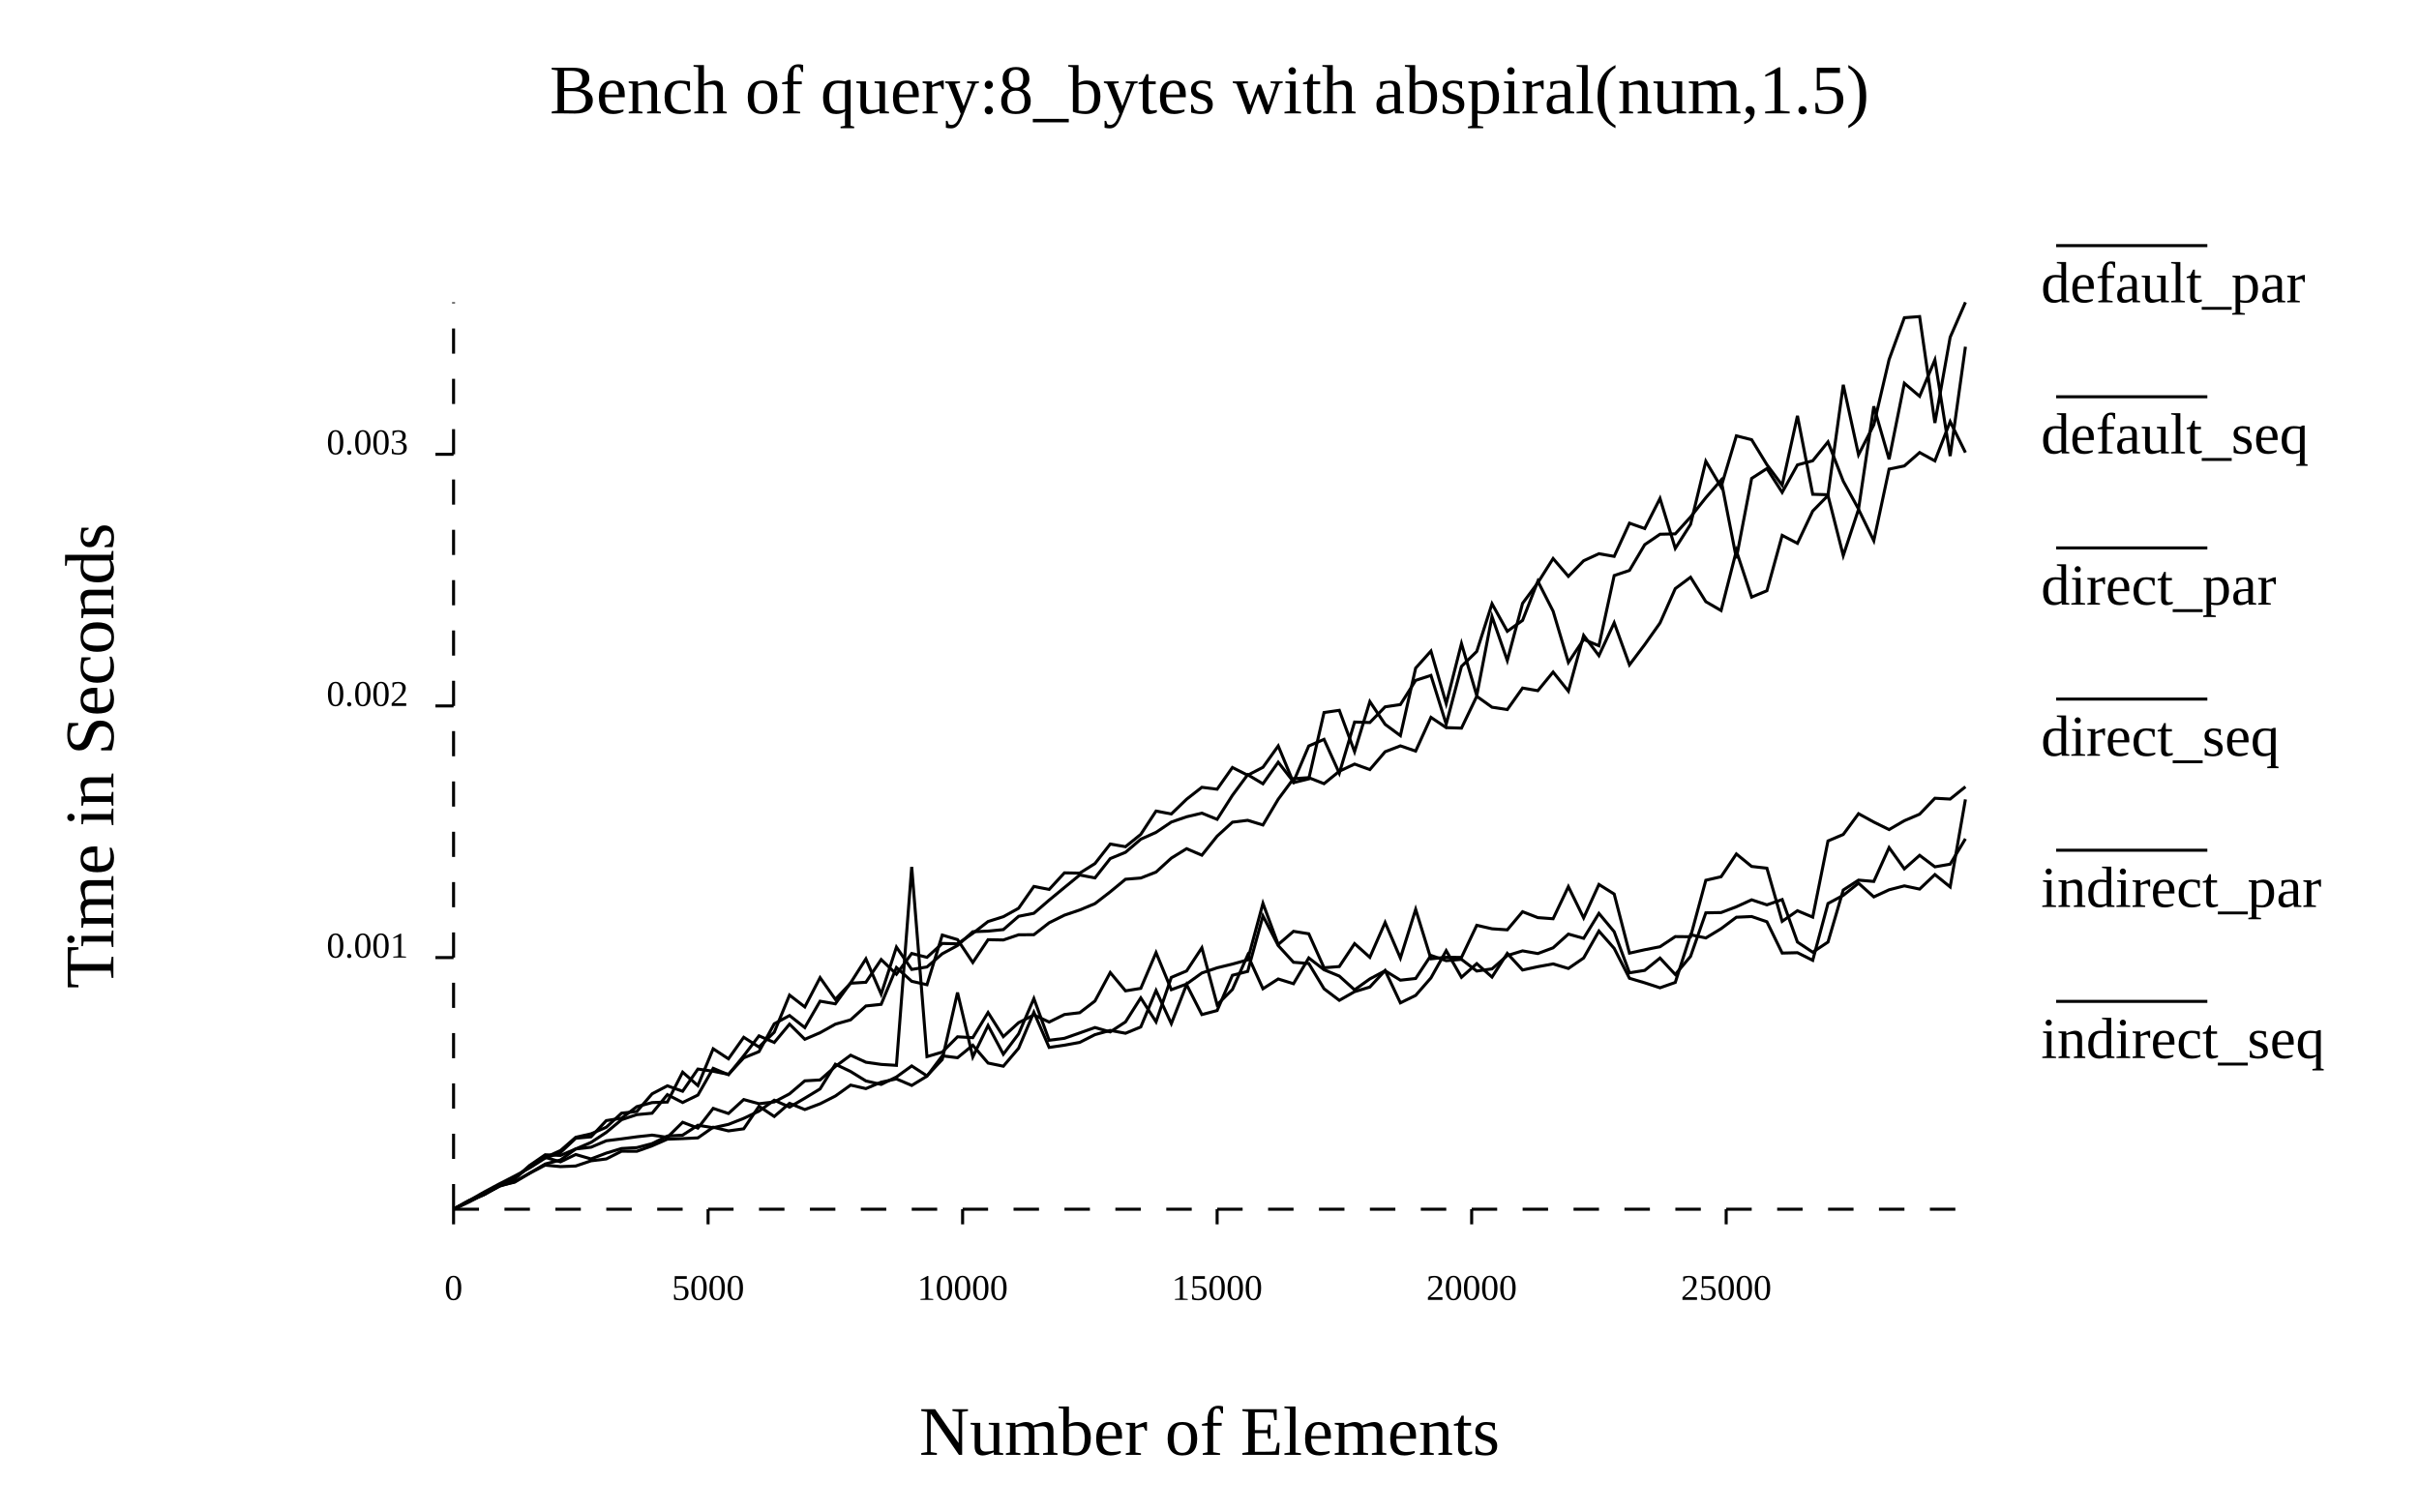
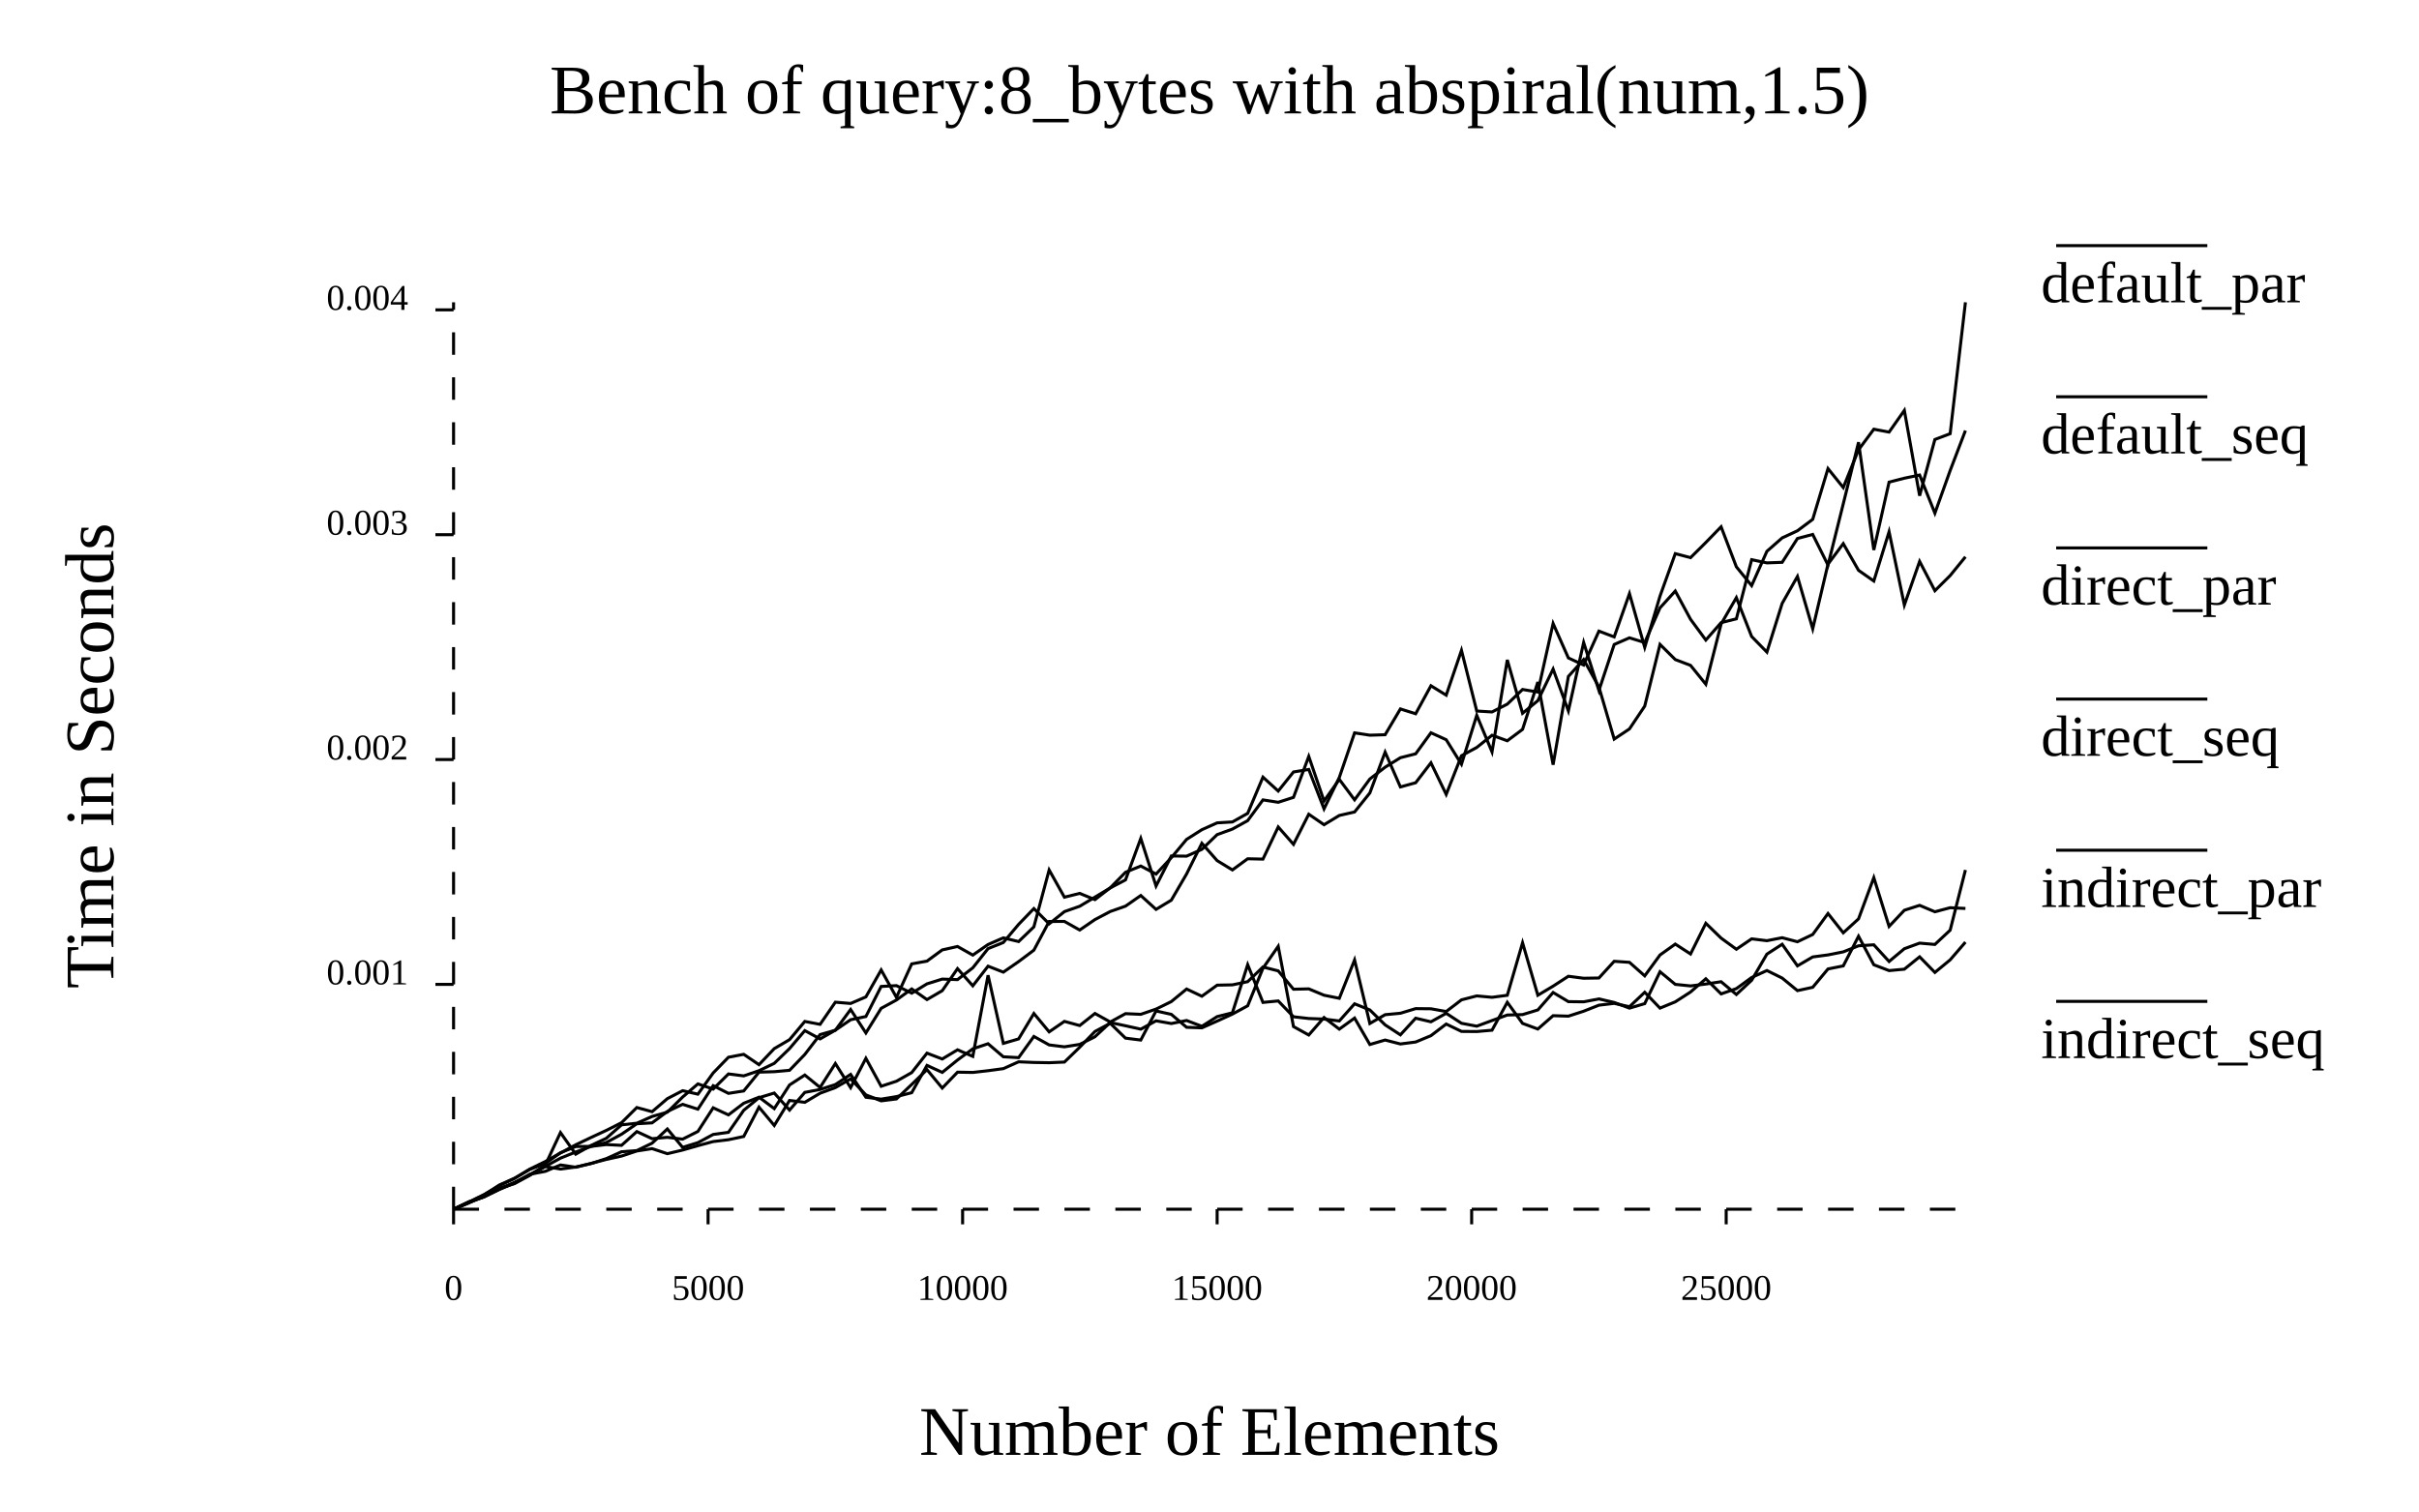
<svg xmlns="http://www.w3.org/2000/svg" width="800" class="poloto_background poloto" height="500" viewBox="0 0 800 500">
  <text class="poloto_text" alignment-baseline="middle" text-anchor="start" font-size="large" x="675" y="100">default_par</text>
  <line class="poloto0stroke poloto0legend" stroke="black" x1="680" x2="730" y1="81.25" y2="81.25" />
-   <path class="poloto0stroke" fill="none" stroke="black" d=" M 650 277.463 L 644.949 285.862 L 639.899 286.744 L 634.848 282.936 L 629.798 287.421 L 624.747 280.384 L 619.697 291.573 L 614.646 291.137 L 609.596 294.403 L 604.545 311.628 L 599.495 314.986 L 594.444 311.631 L 589.394 297.572 L 584.343 299.316 L 579.293 297.65 L 574.242 299.955 L 569.192 301.864 L 564.141 301.958 L 559.091 316.367 L 554.04 322.36 L 548.99 316.922 L 543.939 320.993 L 538.889 321.802 L 533.838 308.215 L 528.788 302.147 L 523.737 310.394 L 518.687 308.988 L 513.636 313.533 L 508.586 315.424 L 503.535 314.542 L 498.485 316.091 L 493.434 320.497 L 488.384 321.212 L 483.333 317.347 L 478.283 317.785 L 473.232 316.048 L 468.182 323.677 L 463.131 324.235 L 458.081 321.127 L 453.03 323.814 L 447.98 327.435 L 442.929 322.877 L 437.879 320.785 L 432.828 316.876 L 427.778 325.414 L 422.727 323.836 L 417.677 327.074 L 412.626 315.953 L 407.576 327.316 L 402.525 332.366 L 397.475 313.517 L 392.424 321.184 L 387.374 323.31 L 382.323 338.023 L 377.273 330.089 L 372.222 338.037 L 367.172 341.351 L 362.121 339.899 L 357.071 341.694 L 352.02 343.467 L 346.97 344.114 L 341.919 330.321 L 336.869 342.011 L 331.818 348.724 L 326.768 339.224 L 321.717 349.634 L 316.667 328.318 L 311.616 350.481 L 306.566 355.893 L 301.515 352.6 L 296.465 356.254 L 291.414 358.715 L 286.364 357.57 L 281.313 354.45 L 276.263 352.034 L 271.212 360.204 L 266.162 363.277 L 261.111 366.237 L 256.061 363.941 L 251.01 367.547 L 245.96 369.946 L 240.909 371.936 L 235.859 373.046 L 230.808 372.217 L 225.758 375.499 L 220.707 375.799 L 215.657 378.298 L 210.606 379.624 L 205.556 379.921 L 200.505 381.443 L 195.455 383.365 L 190.404 381.901 L 185.354 384.334 L 180.303 382.833 L 175.253 385.9 L 170.202 389.741 L 165.152 392.337 L 160.101 395.107 L 155.051 397.246 L 150 400" />
+   <path class="poloto0stroke" fill="none" stroke="black" d=" M 650 287.786 L 644.949 307.694 L 639.899 312.416 L 634.848 311.978 L 629.798 313.83 L 624.747 318.055 L 619.697 312.531 L 614.646 312.863 L 609.596 314.872 L 604.545 315.878 L 599.495 316.55 L 594.444 319.5 L 589.394 312.352 L 584.343 315.618 L 579.293 324.275 L 574.242 328.97 L 569.192 324.745 L 564.141 325.516 L 559.091 326.137 L 554.04 325.624 L 548.99 321.446 L 543.939 331.99 L 538.889 333.485 L 533.838 331.605 L 528.788 330.432 L 523.737 331.394 L 518.687 331.333 L 513.636 328.312 L 508.586 334.082 L 503.535 335.623 L 498.485 335.765 L 493.434 337.586 L 488.384 339.454 L 483.333 338.493 L 478.283 335.195 L 473.232 338.003 L 468.182 336.813 L 463.131 342.32 L 458.081 339.024 L 453.03 334.083 L 447.98 332.047 L 442.929 337.726 L 437.879 337.1 L 432.828 336.916 L 427.778 336.342 L 422.727 331.103 L 417.677 331.593 L 412.626 319.109 L 407.576 335.025 L 402.525 336.288 L 397.475 339.49 L 392.424 337.57 L 387.374 338.579 L 382.323 337.683 L 377.273 340.44 L 372.222 339.32 L 367.172 338.249 L 362.121 342.946 L 357.071 345.484 L 352.02 346.284 L 346.97 345.655 L 341.919 342.853 L 336.869 349.856 L 331.818 349.578 L 326.768 345.261 L 321.717 346.95 L 316.667 350.648 L 311.616 354.745 L 306.566 352.429 L 301.515 361.455 L 296.465 362.754 L 291.414 363.584 L 286.364 362.962 L 281.313 355.396 L 276.263 358.766 L 271.212 360.386 L 266.162 361.355 L 261.111 367.216 L 256.061 361.57 L 251.01 363.116 L 245.96 367.277 L 240.909 374.568 L 235.859 375.27 L 230.808 377.978 L 225.758 379.548 L 220.707 373.455 L 215.657 378.154 L 210.606 380.608 L 205.556 380.985 L 200.505 383.266 L 195.455 384.898 L 190.404 386.047 L 185.354 386.723 L 180.303 385.896 L 175.253 388.64 L 170.202 391.118 L 165.152 393.408 L 160.101 395.851 L 155.051 397.835 L 150 400" />
  <text class="poloto_text" alignment-baseline="middle" text-anchor="start" font-size="large" x="675" y="150">default_seq</text>
  <line class="poloto1stroke poloto1legend" stroke="black" x1="680" x2="730" y1="131.25" y2="131.25" />
-   <path class="poloto1stroke" fill="none" stroke="black" d=" M 650 114.695 L 644.949 150.869 L 639.899 119.042 L 634.848 131.084 L 629.798 126.786 L 624.747 151.926 L 619.697 134.404 L 614.646 168.389 L 609.596 159.192 L 604.545 146.176 L 599.495 152.42 L 594.444 153.783 L 589.394 162.876 L 584.343 154.991 L 579.293 158.257 L 574.242 184.672 L 569.192 158.806 L 564.141 164.643 L 559.091 171.01 L 554.04 176.601 L 548.99 176.724 L 543.939 180.164 L 538.889 188.695 L 533.838 190.388 L 528.788 213.62 L 523.737 211.523 L 518.687 219.122 L 513.636 202.169 L 508.586 192.268 L 503.535 205.221 L 498.485 208.83 L 493.434 199.719 L 488.384 215.494 L 483.333 220.44 L 478.283 239.543 L 473.232 223.419 L 468.182 225.064 L 463.131 233.068 L 458.081 233.816 L 453.03 239.004 L 447.98 238.845 L 442.929 255.776 L 437.879 244.57 L 432.828 246.767 L 427.778 258.632 L 422.727 252.139 L 417.677 259.28 L 412.626 256.261 L 407.576 263.099 L 402.525 271.031 L 397.475 268.985 L 392.424 270.186 L 387.374 271.93 L 382.323 275.332 L 377.273 277.606 L 372.222 281.931 L 367.172 284.013 L 362.121 290.408 L 357.071 289.448 L 352.02 293.585 L 346.97 297.751 L 341.919 302.105 L 336.869 303.109 L 331.818 307.503 L 326.768 308.006 L 321.717 308.208 L 316.667 312.766 L 311.616 315.503 L 306.566 319.864 L 301.515 320.682 L 296.465 313.294 L 291.414 328.85 L 286.364 317.184 L 281.313 325.121 L 276.263 332.058 L 271.212 331.183 L 266.162 339.919 L 261.111 335.933 L 256.061 338.667 L 251.01 347.873 L 245.96 349.932 L 240.909 355.397 L 235.859 354.359 L 230.808 353.636 L 225.758 360.981 L 220.707 359.181 L 215.657 361.834 L 210.606 367.678 L 205.556 368.229 L 200.505 372.882 L 195.455 375.057 L 190.404 376.208 L 185.354 380.591 L 180.303 382.888 L 175.253 385.557 L 170.202 389.783 L 165.152 392.243 L 160.101 395.122 L 155.051 397.182 L 150 400" />
+   <path class="poloto1stroke" fill="none" stroke="black" d=" M 650 142.425 L 644.949 155.651 L 639.899 169.755 L 634.848 157.142 L 629.798 158.188 L 624.747 159.484 L 619.697 181.931 L 614.646 146.29 L 609.596 166.659 L 604.545 186.924 L 599.495 176.787 L 594.444 178.128 L 589.394 186.013 L 584.343 186.199 L 579.293 185.144 L 574.242 204.706 L 569.192 205.974 L 564.141 211.723 L 559.091 204.865 L 554.04 195.509 L 548.99 201.072 L 543.939 212.546 L 538.889 210.989 L 533.838 213.192 L 528.788 228.423 L 523.737 212.53 L 518.687 235.161 L 513.636 221.329 L 508.586 231.77 L 503.535 235.939 L 498.485 218.293 L 493.434 248.736 L 488.384 236.618 L 483.333 252.814 L 478.283 244.696 L 473.232 242.4 L 468.182 249.359 L 463.131 250.647 L 458.081 253.786 L 453.03 257.683 L 447.98 264.583 L 442.929 257.81 L 437.879 264.966 L 432.828 250.213 L 427.778 263.763 L 422.727 265.391 L 417.677 264.603 L 412.626 271.462 L 407.576 274.251 L 402.525 276.088 L 397.475 280.956 L 392.424 283.207 L 387.374 283.154 L 382.323 293.086 L 377.273 277.343 L 372.222 291.064 L 367.172 293.719 L 362.121 296.756 L 357.071 299.782 L 352.02 301.556 L 346.97 305.595 L 341.919 300.546 L 336.869 305.775 L 331.818 311.769 L 326.768 313.793 L 321.717 320.15 L 316.667 324.053 L 311.616 323.876 L 306.566 325.451 L 301.515 328.533 L 296.465 326.044 L 291.414 326.309 L 286.364 336.254 L 281.313 337.321 L 276.263 340.777 L 271.212 343.664 L 266.162 340.918 L 261.111 346.863 L 256.061 351.749 L 251.01 354.18 L 245.96 355.896 L 240.909 355.252 L 235.859 360.26 L 230.808 358.547 L 225.758 362.891 L 220.707 367.894 L 215.657 369.317 L 210.606 371.551 L 205.556 372.088 L 200.505 376.548 L 195.455 378.908 L 190.404 381.792 L 185.354 374.648 L 180.303 385.474 L 175.253 388.777 L 170.202 391.518 L 165.152 393.053 L 160.101 395.846 L 155.051 397.731 L 150 400" />
  <text class="poloto_text" alignment-baseline="middle" text-anchor="start" font-size="large" x="675" y="200">direct_par</text>
  <line class="poloto2stroke poloto2legend" stroke="black" x1="680" x2="730" y1="181.25" y2="181.25" />
-   <path class="poloto2stroke" fill="none" stroke="black" d=" M 650 264.431 L 644.949 293.389 L 639.899 289.302 L 634.848 294.107 L 629.798 293.038 L 624.747 294.341 L 619.697 296.69 L 614.646 292.153 L 609.596 296.175 L 604.545 298.868 L 599.495 317.669 L 594.444 315.147 L 589.394 315.27 L 584.343 304.91 L 579.293 303.183 L 574.242 303.416 L 569.192 307.202 L 564.141 310.272 L 559.091 309.212 L 554.04 324.984 L 548.99 326.757 L 543.939 325.107 L 538.889 323.607 L 533.838 313.717 L 528.788 307.994 L 523.737 316.896 L 518.687 320.364 L 513.636 318.855 L 508.586 319.771 L 503.535 320.868 L 498.485 315.37 L 493.434 323.206 L 488.384 318.757 L 483.333 323.285 L 478.283 314.477 L 473.232 323.485 L 468.182 329.267 L 463.131 331.737 L 458.081 321.046 L 453.03 326.51 L 447.98 328.04 L 442.929 330.905 L 437.879 327.077 L 432.828 318.721 L 427.778 318.314 L 422.727 312.795 L 417.677 302.979 L 412.626 321.338 L 407.576 322.621 L 402.525 334.279 L 397.475 335.614 L 392.424 325.696 L 387.374 338.61 L 382.323 327.656 L 377.273 339.712 L 372.222 341.795 L 367.172 340.858 L 362.121 342.251 L 357.071 344.821 L 352.02 345.744 L 346.97 346.483 L 341.919 334.851 L 336.869 346.753 L 331.818 352.7 L 326.768 351.651 L 321.717 345.758 L 316.667 349.886 L 311.616 349.267 L 306.566 355.985 L 301.515 359.058 L 296.465 356.891 L 291.414 357.974 L 286.364 360.105 L 281.313 358.944 L 276.263 362.56 L 271.212 365.13 L 266.162 367.034 L 261.111 364.973 L 256.061 369.328 L 251.01 365.954 L 245.96 373.404 L 240.909 374.092 L 235.859 372.876 L 230.808 376.401 L 225.758 376.644 L 220.707 376.822 L 215.657 379.035 L 210.606 380.844 L 205.556 380.813 L 200.505 383.372 L 195.455 383.993 L 190.404 385.707 L 185.354 385.911 L 180.303 385.425 L 175.253 388.046 L 170.202 390.893 L 165.152 392.398 L 160.101 395.008 L 155.051 397.637 L 150 399.983" />
+   <path class="poloto2stroke" fill="none" stroke="black" d=" M 650 311.65 L 644.949 317.511 L 639.899 321.672 L 634.848 316.509 L 629.798 320.597 L 624.747 321.069 L 619.697 319.137 L 614.646 309.704 L 609.596 319.512 L 604.545 320.525 L 599.495 326.591 L 594.444 327.694 L 589.394 323.541 L 584.343 321.041 L 579.293 323.354 L 574.242 327.022 L 569.192 328.774 L 564.141 323.772 L 559.091 328.144 L 554.04 331.401 L 548.99 333.482 L 543.939 328.235 L 538.889 333.019 L 533.838 331.907 L 528.788 332.508 L 523.737 334.5 L 518.687 336.136 L 513.636 335.985 L 508.586 340.392 L 503.535 338.533 L 498.485 331.558 L 493.434 340.785 L 488.384 341.228 L 483.333 341.181 L 478.283 338.742 L 473.232 342.594 L 468.182 344.691 L 463.131 345.341 L 458.081 344.035 L 453.03 345.517 L 447.98 336.774 L 442.929 340.435 L 437.879 336.589 L 432.828 342.372 L 427.778 339.583 L 422.727 313.032 L 417.677 320.287 L 412.626 332.711 L 407.576 335.458 L 402.525 337.77 L 397.475 340.003 L 392.424 339.821 L 387.374 335.544 L 382.323 334.42 L 377.273 344.045 L 372.222 343.415 L 367.172 338.508 L 362.121 341.206 L 357.071 346.426 L 352.02 351.323 L 346.97 351.54 L 341.919 351.453 L 336.869 351.237 L 331.818 353.497 L 326.768 354.184 L 321.717 354.755 L 316.667 354.669 L 311.616 359.926 L 306.566 353.83 L 301.515 358.726 L 296.465 363.522 L 291.414 364.156 L 286.364 362.183 L 281.313 356.893 L 276.263 359.771 L 271.212 361.634 L 266.162 364.642 L 261.111 364.027 L 256.061 372.3 L 251.01 366.247 L 245.96 375.938 L 240.909 377.013 L 235.859 377.622 L 230.808 378.978 L 225.758 380.43 L 220.707 381.631 L 215.657 379.96 L 210.606 380.741 L 205.556 382.422 L 200.505 383.532 L 195.455 384.858 L 190.404 386.109 L 185.354 385.36 L 180.303 387.486 L 175.253 388.426 L 170.202 391.362 L 165.152 393.45 L 160.101 395.938 L 155.051 397.53 L 150 400" />
  <text class="poloto_text" alignment-baseline="middle" text-anchor="start" font-size="large" x="675" y="250">direct_seq</text>
  <line class="poloto3stroke poloto3legend" stroke="black" x1="680" x2="730" y1="231.25" y2="231.25" />
-   <path class="poloto3stroke" fill="none" stroke="black" d=" M 650 149.708 L 644.949 139.455 L 639.899 152.46 L 634.848 149.692 L 629.798 154.12 L 624.747 155.18 L 619.697 178.867 L 614.646 168.479 L 609.596 183.78 L 604.545 163.894 L 599.495 169.053 L 594.444 179.731 L 589.394 177.102 L 584.343 195.418 L 579.293 197.515 L 574.242 182.21 L 569.192 201.962 L 564.141 199.033 L 559.091 190.942 L 554.04 194.705 L 548.99 206.088 L 543.939 213.225 L 538.889 219.927 L 533.838 206.002 L 528.788 216.893 L 523.737 210.176 L 518.687 228.638 L 513.636 222.308 L 508.586 228.473 L 503.535 227.605 L 498.485 234.72 L 493.434 233.944 L 488.384 230.33 L 483.333 240.861 L 478.283 240.692 L 473.232 237.305 L 468.182 248.454 L 463.131 246.726 L 458.081 248.674 L 453.03 254.577 L 447.98 252.751 L 442.929 255.117 L 437.879 259.237 L 432.828 257.25 L 427.778 257.58 L 422.727 264.382 L 417.677 272.901 L 412.626 271.356 L 407.576 271.977 L 402.525 276.587 L 397.475 282.895 L 392.424 280.74 L 387.374 283.859 L 382.323 288.473 L 377.273 290.442 L 372.222 290.845 L 367.172 295.01 L 362.121 298.911 L 357.071 301.017 L 352.02 302.734 L 346.97 305.249 L 341.919 309.19 L 336.869 309.221 L 331.818 310.939 L 326.768 310.848 L 321.717 318.388 L 316.667 310.812 L 311.616 309.311 L 306.566 325.742 L 301.515 324.605 L 296.465 320.058 L 291.414 332.226 L 286.364 332.769 L 281.313 337.359 L 276.263 338.789 L 271.212 341.615 L 266.162 343.79 L 261.111 338.777 L 256.061 344.845 L 251.01 342.653 L 245.96 349.263 L 240.909 355.502 L 235.859 353.394 L 230.808 362.244 L 225.758 364.707 L 220.707 362.103 L 215.657 368.245 L 210.606 368.713 L 205.556 370.389 L 200.505 374.586 L 195.455 377.904 L 190.404 380.058 L 185.354 383.712 L 180.303 385.042 L 175.253 388.026 L 170.202 391.062 L 165.152 392.215 L 160.101 395 L 155.051 397.496 L 150 399.975" />
+   <path class="poloto3stroke" fill="none" stroke="black" d=" M 650 184.192 L 644.949 190.394 L 639.899 195.406 L 634.848 185.713 L 629.798 200.137 L 624.747 175.886 L 619.697 192.203 L 614.646 188.662 L 609.596 179.831 L 604.545 186.611 L 599.495 208.004 L 594.444 190.69 L 589.394 199.591 L 584.343 215.719 L 579.293 210.549 L 574.242 197.691 L 569.192 206.415 L 564.141 226.347 L 559.091 220.104 L 554.04 218.181 L 548.99 213.162 L 543.939 233.576 L 538.889 241.117 L 533.838 244.485 L 528.788 227.258 L 523.737 218.155 L 518.687 223.76 L 513.636 252.975 L 508.586 225.612 L 503.535 241.265 L 498.485 245.044 L 493.434 243.21 L 488.384 247.25 L 483.333 249.987 L 478.283 262.786 L 473.232 252.333 L 468.182 258.928 L 463.131 260.314 L 458.081 248.801 L 453.03 262.301 L 447.98 268.597 L 442.929 269.75 L 437.879 272.813 L 432.828 269.338 L 427.778 279.304 L 422.727 273.555 L 417.677 284.189 L 412.626 284.074 L 407.576 287.773 L 402.525 284.695 L 397.475 278.954 L 392.424 289.097 L 387.374 297.768 L 382.323 300.82 L 377.273 296.225 L 372.222 299.743 L 367.172 301.521 L 362.121 304.185 L 357.071 307.65 L 352.02 304.801 L 346.97 304.82 L 341.919 314.304 L 336.869 318.091 L 331.818 321.582 L 326.768 319.6 L 321.717 326.106 L 316.667 320.419 L 311.616 327.707 L 306.566 330.651 L 301.515 327.13 L 296.465 330.796 L 291.414 333.546 L 286.364 341.691 L 281.313 333.932 L 276.263 340.788 L 271.212 342.24 L 266.162 348.801 L 261.111 354.055 L 256.061 354.511 L 251.01 354.658 L 245.96 360.882 L 240.909 361.674 L 235.859 359.127 L 230.808 366.906 L 225.758 365.306 L 220.707 367.673 L 215.657 371.434 L 210.606 371.725 L 205.556 375.196 L 200.505 377.931 L 195.455 379.226 L 190.404 381.074 L 185.354 383.112 L 180.303 385.862 L 175.253 388.481 L 170.202 391.193 L 165.152 393.25 L 160.101 395.501 L 155.051 397.919 L 150 399.999" />
  <text class="poloto_text" alignment-baseline="middle" text-anchor="start" font-size="large" x="675" y="300">indirect_par</text>
  <line class="poloto4stroke poloto4legend" stroke="black" x1="680" x2="730" y1="281.25" y2="281.25" />
-   <path class="poloto4stroke" fill="none" stroke="black" d=" M 650 260.245 L 644.949 264.326 L 639.899 264.054 L 634.848 269.328 L 629.798 271.477 L 624.747 274.421 L 619.697 271.932 L 614.646 269.163 L 609.596 276.031 L 604.545 278.175 L 599.495 303.382 L 594.444 301.264 L 589.394 304.773 L 584.343 287.19 L 579.293 286.616 L 574.242 282.483 L 569.192 290.018 L 564.141 291.184 L 559.091 309.865 L 554.04 309.82 L 548.99 313.175 L 543.939 314.169 L 538.889 315.295 L 533.838 295.747 L 528.788 292.576 L 523.737 303.635 L 518.687 293.291 L 513.636 303.916 L 508.586 303.543 L 503.535 301.588 L 498.485 307.581 L 493.434 307.237 L 488.384 306.081 L 483.333 316.712 L 478.283 316.655 L 473.232 317.171 L 468.182 300.81 L 463.131 316.924 L 458.081 305.156 L 453.03 316.667 L 447.98 312.14 L 442.929 319.722 L 437.879 320.129 L 432.828 308.889 L 427.778 308.077 L 422.727 312.436 L 417.677 298.821 L 412.626 317.522 L 407.576 318.912 L 402.525 320.144 L 397.475 321.859 L 392.424 325.51 L 387.374 327.393 L 382.323 315.116 L 377.273 326.944 L 372.222 327.767 L 367.172 321.712 L 362.121 331.12 L 357.071 335.002 L 352.02 335.598 L 346.97 338.09 L 341.919 335.732 L 336.869 338.297 L 331.818 342.915 L 326.768 334.937 L 321.717 343.255 L 316.667 342.966 L 311.616 348.032 L 306.566 349.514 L 301.515 286.762 L 296.465 352.416 L 291.414 352.099 L 286.364 351.378 L 281.313 349.059 L 276.263 352.783 L 271.212 357.24 L 266.162 357.531 L 261.111 361.832 L 256.061 364.511 L 251.01 365.104 L 245.96 363.727 L 240.909 368.343 L 235.859 366.644 L 230.808 373.17 L 225.758 371.24 L 220.707 376.227 L 215.657 375.484 L 210.606 376.043 L 205.556 376.731 L 200.505 377.358 L 195.455 379.49 L 190.404 380.067 L 185.354 382.211 L 180.303 381.988 L 175.253 385.454 L 170.202 390.017 L 165.152 392.297 L 160.101 395.18 L 155.051 397.211 L 150 399.995" />
+   <path class="poloto4stroke" fill="none" stroke="black" d=" M 650 300.51 L 644.949 300.266 L 639.899 301.61 L 634.848 299.484 L 629.798 301.106 L 624.747 306.453 L 619.697 290.325 L 614.646 303.951 L 609.596 308.571 L 604.545 302.184 L 599.495 309.12 L 594.444 311.525 L 589.394 310.189 L 584.343 311.176 L 579.293 310.564 L 574.242 314.003 L 569.192 310.316 L 564.141 305.415 L 559.091 315.57 L 554.04 312.302 L 548.99 315.903 L 543.939 322.808 L 538.889 318.335 L 533.838 317.989 L 528.788 323.514 L 523.737 323.597 L 518.687 322.938 L 513.636 326.212 L 508.586 329.222 L 503.535 311.867 L 498.485 329.234 L 493.434 329.902 L 488.384 329.438 L 483.333 330.743 L 478.283 334.604 L 473.232 333.7 L 468.182 333.646 L 463.131 335.177 L 458.081 335.652 L 453.03 338.56 L 447.98 317.549 L 442.929 330.228 L 437.879 329.212 L 432.828 327.112 L 427.778 327.228 L 422.727 321.161 L 417.677 319.879 L 412.626 324.732 L 407.576 325.784 L 402.525 325.886 L 397.475 329.545 L 392.424 327.164 L 387.374 331.315 L 382.323 333.797 L 377.273 335.534 L 372.222 335.31 L 367.172 338.07 L 362.121 335.249 L 357.071 339.247 L 352.02 337.864 L 346.97 341.332 L 341.919 335.256 L 336.869 343.669 L 331.818 345.144 L 326.768 322.606 L 321.717 349.445 L 316.667 347.27 L 311.616 350.309 L 306.566 348.38 L 301.515 354.805 L 296.465 357.66 L 291.414 359.33 L 286.364 350.09 L 281.313 359.792 L 276.263 351.807 L 271.212 359.72 L 266.162 355.613 L 261.111 358.902 L 256.061 366.722 L 251.01 362.946 L 245.96 364.949 L 240.909 368.797 L 235.859 366.451 L 230.808 374.276 L 225.758 376.824 L 220.707 376.222 L 215.657 376.669 L 210.606 374.322 L 205.556 378.868 L 200.505 378.618 L 195.455 379.215 L 190.404 379.267 L 185.354 381.319 L 180.303 384.908 L 175.253 386.815 L 170.202 389.735 L 165.152 391.978 L 160.101 395.254 L 155.051 397.705 L 150 399.999" />
  <text class="poloto_text" alignment-baseline="middle" text-anchor="start" font-size="large" x="675" y="350">indirect_seq</text>
  <line class="poloto5stroke poloto5legend" stroke="black" x1="680" x2="730" y1="331.25" y2="331.25" />
-   <path class="poloto5stroke" fill="none" stroke="black" d=" M 650 100 L 644.949 111.569 L 639.899 139.909 L 634.848 104.721 L 629.798 105.099 L 624.747 118.931 L 619.697 140.531 L 614.646 150.429 L 609.596 127.292 L 604.545 163.652 L 599.495 163.502 L 594.444 137.554 L 589.394 160.503 L 584.343 153.712 L 579.293 145.448 L 574.242 144.173 L 569.192 161.107 L 564.141 152.578 L 559.091 173.466 L 554.04 181.397 L 548.99 164.879 L 543.939 174.838 L 538.889 173.063 L 533.838 184.046 L 528.788 183.165 L 523.737 185.494 L 518.687 190.656 L 513.636 184.757 L 508.586 192.762 L 503.535 199.59 L 498.485 218.497 L 493.434 203.955 L 488.384 230.101 L 483.333 212.884 L 478.283 232.744 L 473.232 215.365 L 468.182 220.998 L 463.131 243.349 L 458.081 239.609 L 453.03 232.072 L 447.98 248.654 L 442.929 234.969 L 437.879 235.7 L 432.828 257.646 L 427.778 258.897 L 422.727 246.75 L 417.677 253.819 L 412.626 256.443 L 407.576 253.876 L 402.525 261.063 L 397.475 260.431 L 392.424 264.376 L 387.374 269.251 L 382.323 268.294 L 377.273 276.003 L 372.222 280.084 L 367.172 279.202 L 362.121 285.66 L 357.071 288.834 L 352.02 288.736 L 346.97 294.222 L 341.919 293.227 L 336.869 300.443 L 331.818 303.236 L 326.768 304.834 L 321.717 308.742 L 316.667 312.214 L 311.616 312.08 L 306.566 316.683 L 301.515 315.402 L 296.465 322.262 L 291.414 317.409 L 286.364 324.93 L 281.313 325.246 L 276.263 330.567 L 271.212 323.401 L 266.162 333.085 L 261.111 329.171 L 256.061 341.446 L 251.01 346.354 L 245.96 343.129 L 240.909 350.252 L 235.859 346.933 L 230.808 359.109 L 225.758 354.667 L 220.707 364.551 L 215.657 364.728 L 210.606 366.073 L 205.556 369.893 L 200.505 370.687 L 195.455 376.058 L 190.404 376.528 L 185.354 381.274 L 180.303 383.076 L 175.253 386.297 L 170.202 389.022 L 165.152 391.612 L 160.101 394.321 L 155.051 397.193 L 150 399.997" />
+   <path class="poloto5stroke" fill="none" stroke="black" d=" M 650 100 L 644.949 143.462 L 639.899 145.373 L 634.848 163.982 L 629.798 135.758 L 624.747 142.926 L 619.697 141.986 L 614.646 148.791 L 609.596 161.277 L 604.545 155.005 L 599.495 171.793 L 594.444 175.579 L 589.394 177.928 L 584.343 182.363 L 579.293 193.722 L 574.242 187.497 L 569.192 174.254 L 564.141 179.453 L 559.091 184.467 L 554.04 183.132 L 548.99 197.192 L 543.939 214.156 L 538.889 196.363 L 533.838 210.684 L 528.788 208.771 L 523.737 219.992 L 518.687 217.651 L 513.636 206.247 L 508.586 228.918 L 503.535 228.075 L 498.485 232.918 L 493.434 235.509 L 488.384 235.205 L 483.333 215.14 L 478.283 229.952 L 473.232 226.843 L 468.182 236.105 L 463.131 234.515 L 458.081 243.042 L 453.03 243.195 L 447.98 242.429 L 442.929 257.173 L 437.879 267.567 L 432.828 254.522 L 427.778 255.361 L 422.727 261.674 L 417.677 257.076 L 412.626 269.051 L 407.576 271.894 L 402.525 272.196 L 397.475 274.456 L 392.424 277.659 L 387.374 283.707 L 382.323 289.138 L 377.273 286.476 L 372.222 288.546 L 367.172 293.687 L 362.121 297.593 L 357.071 295.527 L 352.02 296.793 L 346.97 287.779 L 341.919 306.6 L 336.869 311.468 L 331.818 310.236 L 326.768 312.435 L 321.717 315.943 L 316.667 313.09 L 311.616 314.222 L 306.566 317.928 L 301.515 318.844 L 296.465 329.928 L 291.414 320.855 L 286.364 329.765 L 281.313 331.939 L 276.263 331.515 L 271.212 338.854 L 266.162 337.885 L 261.111 343.91 L 256.061 346.873 L 251.01 352.192 L 245.96 348.763 L 240.909 349.728 L 235.859 354.927 L 230.808 361.942 L 225.758 360.795 L 220.707 363.419 L 215.657 367.737 L 210.606 366.361 L 205.556 371.376 L 200.505 373.932 L 195.455 376.274 L 190.404 378.683 L 185.354 381.403 L 180.303 384.246 L 175.253 386.702 L 170.202 389.784 L 165.152 392.205 L 160.101 395.147 L 155.051 397.624 L 150 399.999" />
  <text class="poloto_text" alignment-baseline="start" text-anchor="middle" font-size="x-large" x="400" y="37.5">Bench of query:8_bytes with abspiral(num,1.5)</text>
  <text class="poloto_text" alignment-baseline="start" text-anchor="middle" font-size="x-large" x="400" y="481.25">Number of Elements</text>
  <text class="poloto_text" alignment-baseline="start" text-anchor="middle" font-size="x-large" transform="rotate(-90,37.5,250)" x="37.5" y="250">Time in Seconds</text>
  <line class="poloto_axis_lines" stroke="black" x1="150" x2="150" y1="400" y2="405" />
  <text class="poloto_text" alignment-baseline="start" text-anchor="middle" x="150" y="430"> 0</text>
  <line class="poloto_axis_lines" stroke="black" x1="234.175" x2="234.175" y1="400" y2="405" />
  <text class="poloto_text" alignment-baseline="start" text-anchor="middle" x="234.175" y="430"> 5000</text>
  <line class="poloto_axis_lines" stroke="black" x1="318.35" x2="318.35" y1="400" y2="405" />
  <text class="poloto_text" alignment-baseline="start" text-anchor="middle" x="318.35" y="430"> 10000</text>
  <line class="poloto_axis_lines" stroke="black" x1="402.525" x2="402.525" y1="400" y2="405" />
  <text class="poloto_text" alignment-baseline="start" text-anchor="middle" x="402.525" y="430"> 15000</text>
  <line class="poloto_axis_lines" stroke="black" x1="486.7" x2="486.7" y1="400" y2="405" />
  <text class="poloto_text" alignment-baseline="start" text-anchor="middle" x="486.7" y="430"> 20000</text>
  <line class="poloto_axis_lines" stroke="black" x1="570.875" x2="570.875" y1="400" y2="405" />
  <text class="poloto_text" alignment-baseline="start" text-anchor="middle" x="570.875" y="430"> 25000</text>
-   <line class="poloto_axis_lines" stroke="black" x1="150" x2="144" y1="316.762" y2="316.762" />
-   <text class="poloto_text" alignment-baseline="middle" text-anchor="end" x="135" y="316.762"> 0.001</text>
-   <line class="poloto_axis_lines" stroke="black" x1="150" x2="144" y1="233.519" y2="233.519" />
-   <text class="poloto_text" alignment-baseline="middle" text-anchor="end" x="135" y="233.519"> 0.002</text>
-   <line class="poloto_axis_lines" stroke="black" x1="150" x2="144" y1="150.276" y2="150.276" />
-   <text class="poloto_text" alignment-baseline="middle" text-anchor="end" x="135" y="150.276"> 0.003</text>
+   <line class="poloto_axis_lines" stroke="black" x1="150" x2="144" y1="325.628" y2="325.628" />
+   <text class="poloto_text" alignment-baseline="middle" text-anchor="end" x="135" y="325.628"> 0.001</text>
+   <line class="poloto_axis_lines" stroke="black" x1="150" x2="144" y1="251.251" y2="251.251" />
+   <text class="poloto_text" alignment-baseline="middle" text-anchor="end" x="135" y="251.251"> 0.002</text>
+   <line class="poloto_axis_lines" stroke="black" x1="150" x2="144" y1="176.874" y2="176.874" />
+   <text class="poloto_text" alignment-baseline="middle" text-anchor="end" x="135" y="176.874"> 0.003</text>
+   <line class="poloto_axis_lines" stroke="black" x1="150" x2="144" y1="102.497" y2="102.497" />
+   <text class="poloto_text" alignment-baseline="middle" text-anchor="end" x="135" y="102.497"> 0.004</text>
  <path stroke="black" fill="none" class="poloto_axis_lines" style="stroke-dasharray:8.418;stroke-dashoffset:-0;" d=" M 150 400 L 650 400" />
-   <path stroke="black" fill="none" class="poloto_axis_lines" style="stroke-dasharray:8.324;stroke-dashoffset:-83.238;" d=" M 150 400 L 150 100" />
+   <path stroke="black" fill="none" class="poloto_axis_lines" style="stroke-dasharray:7.438;stroke-dashoffset:-74.372;" d=" M 150 400 L 150 100" />
</svg>
